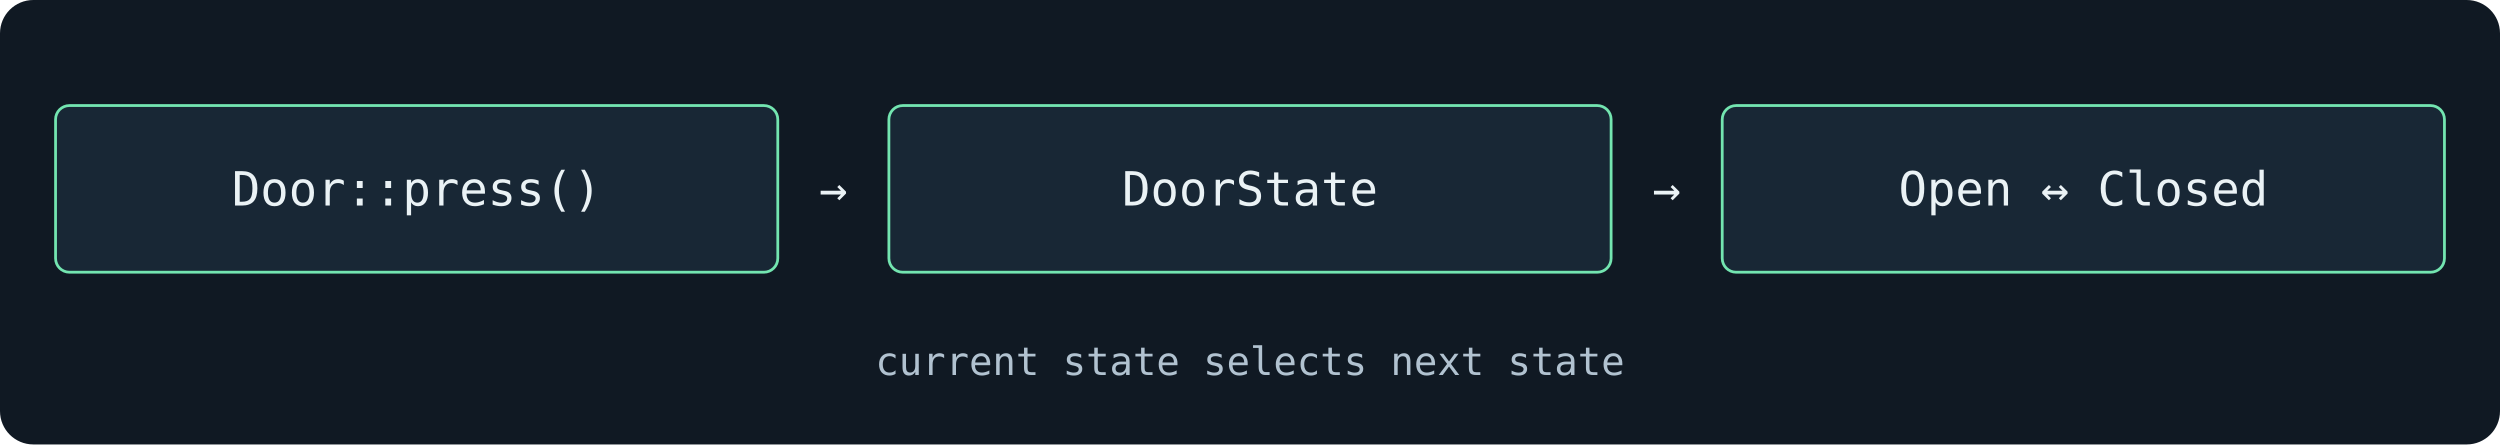
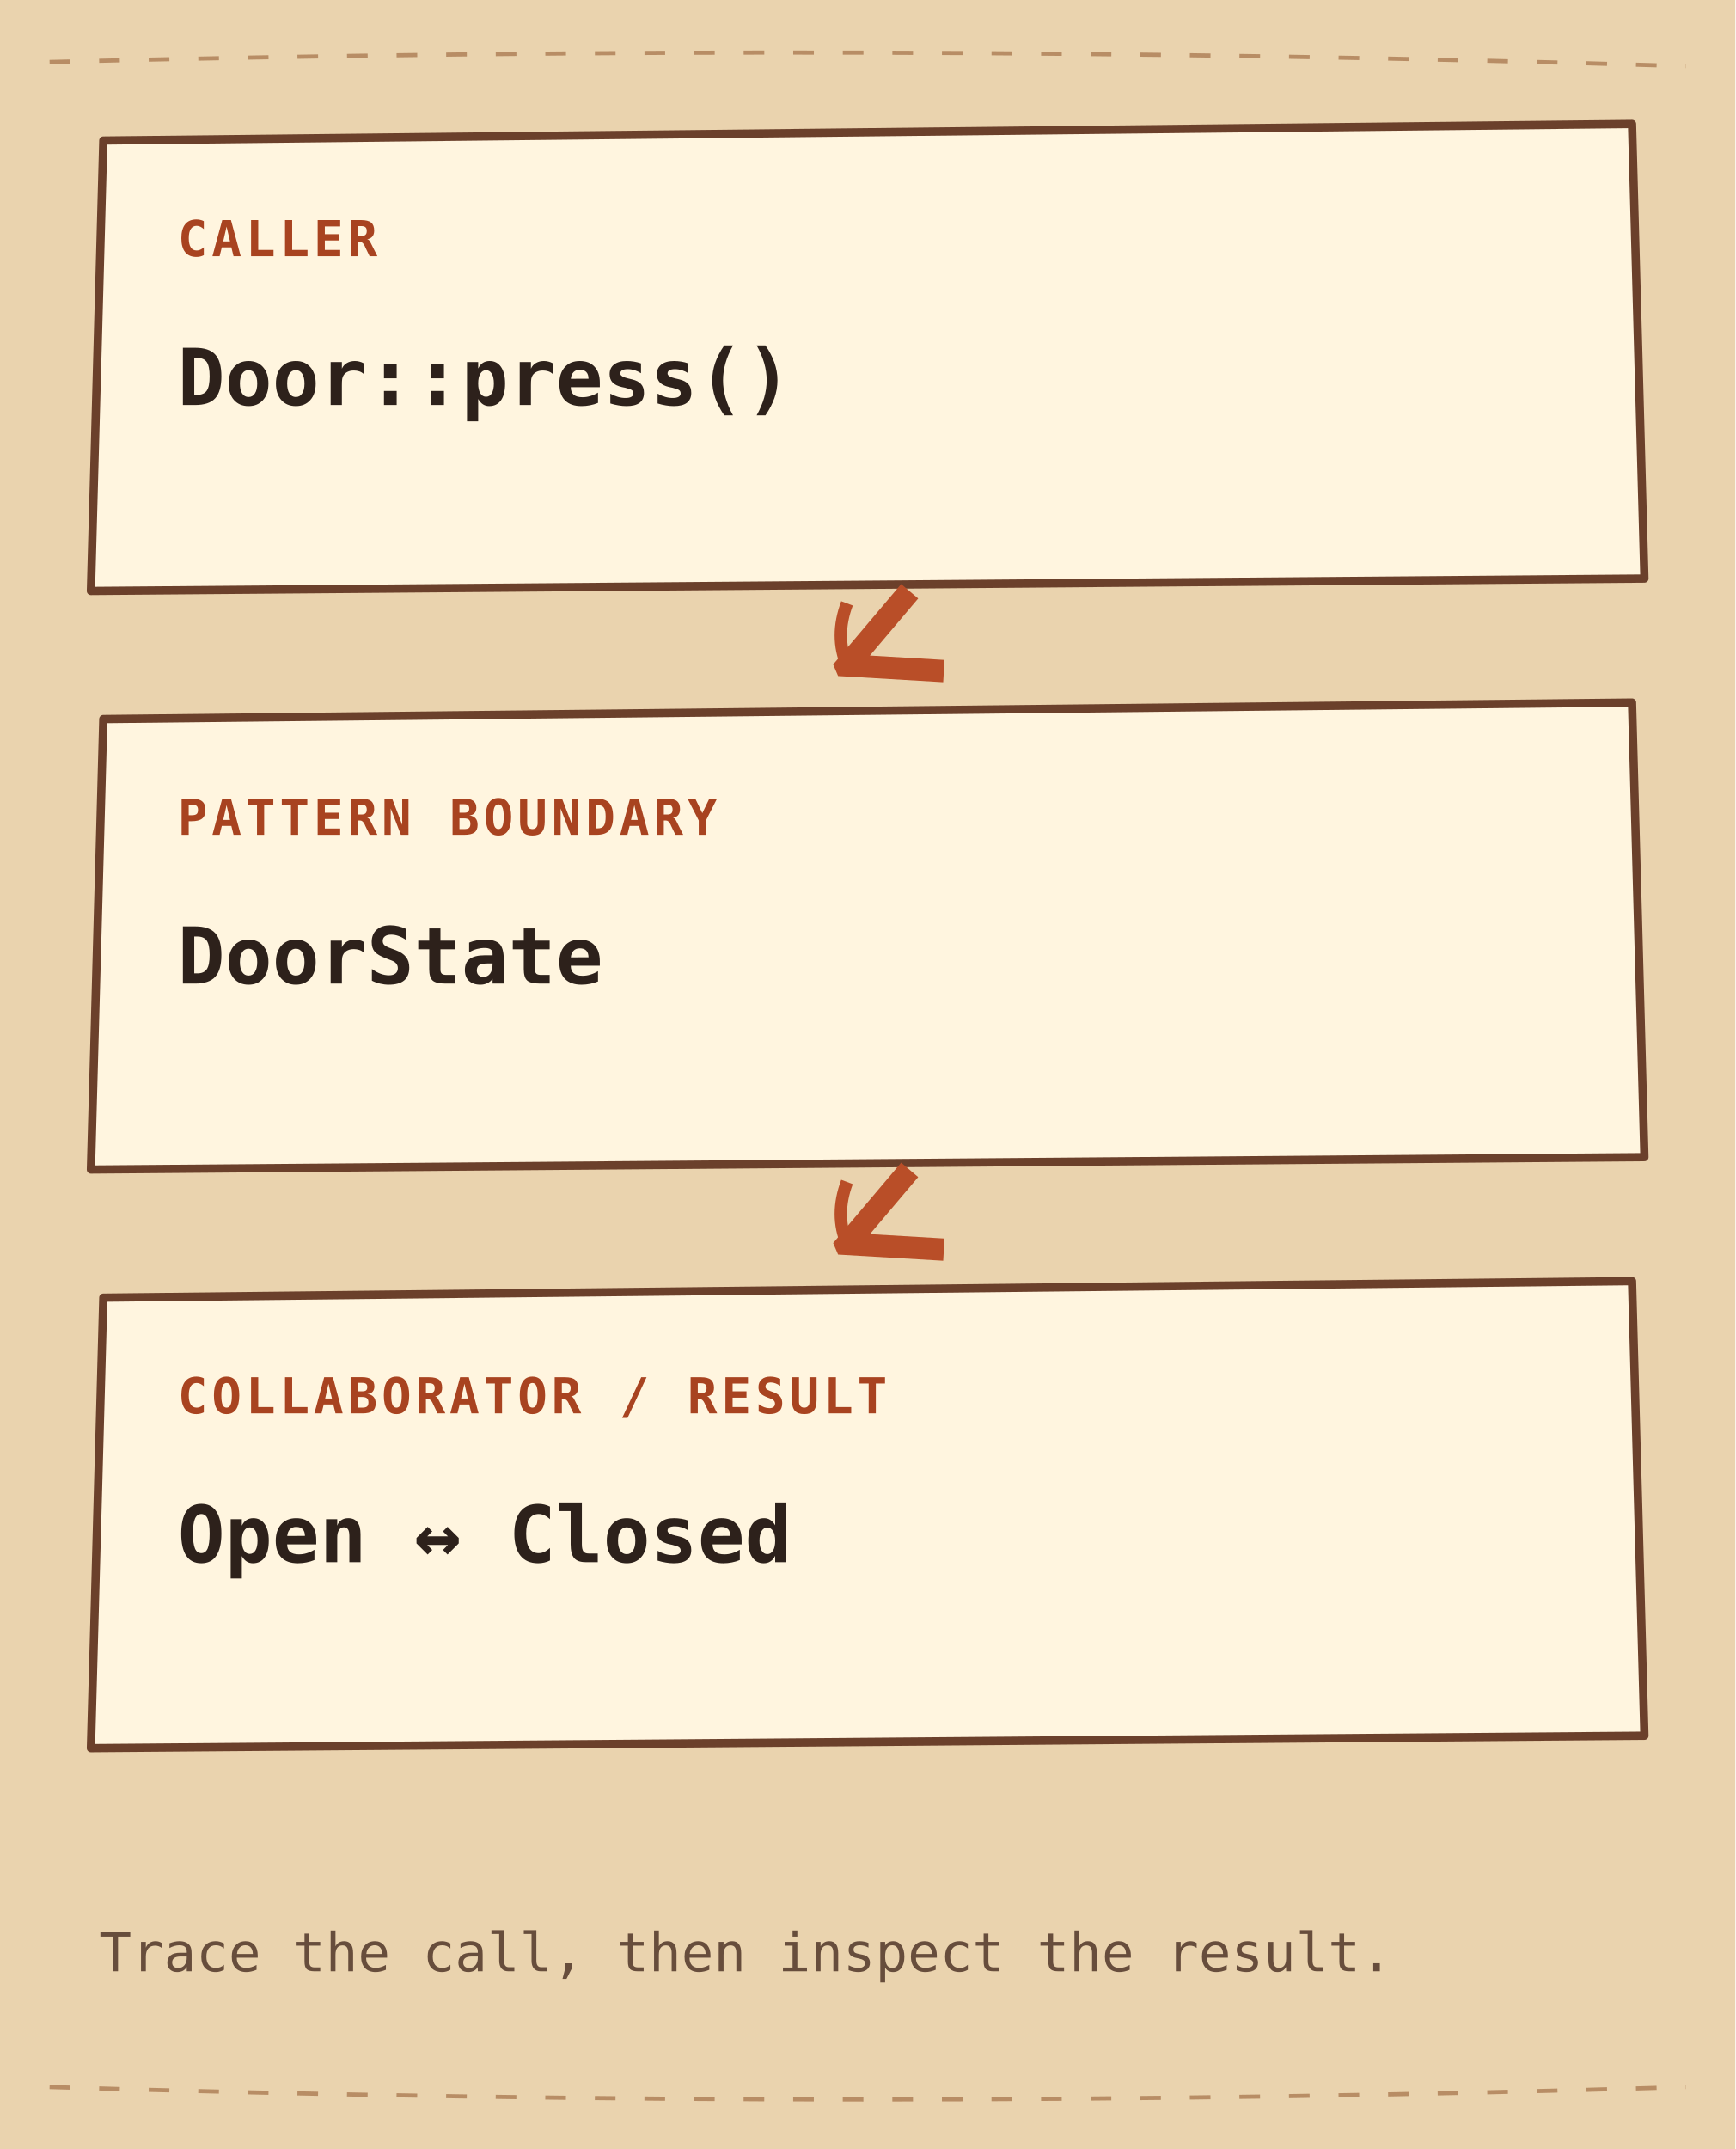
- <svg xmlns="http://www.w3.org/2000/svg" viewBox="0 0 900 160" role="img" aria-labelledby="title desc">
-   <rect width="900" height="160" rx="12" fill="#101923" />
-   <g font-family="monospace" font-size="17" text-anchor="middle" fill="#eaf2f5">
-     <rect x="20" y="38" width="260" height="60" rx="5" fill="#182735" stroke="#73e5b0" />
-     <text x="150" y="74">Door::press()</text>
-     <rect x="320" y="38" width="260" height="60" rx="5" fill="#182735" stroke="#73e5b0" />
-     <text x="450" y="74">DoorState</text>
-     <rect x="620" y="38" width="260" height="60" rx="5" fill="#182735" stroke="#73e5b0" />
-     <text x="750" y="74">Open ↔ Closed</text>
-     <text x="300" y="74">→</text>
-     <text x="600" y="74">→</text>
-     <text x="450" y="135" font-size="14" fill="#b1c2d0">current state selects next state</text>
-   </g>
+ <svg xmlns="http://www.w3.org/2000/svg" viewBox="0 0 420 520" role="img" aria-labelledby="title desc">
+   <defs>
+     <marker id="arrow" markerWidth="9" markerHeight="9" refX="4.5" refY="8" orient="auto">
+       <path d="M1 1 L4.5 8 L8 1" fill="none" stroke="#b94e28" stroke-width="1.8" />
+     </marker>
+   </defs>
+   <style>.role{font:700 12px ui-monospace,monospace;letter-spacing:1px;fill:#a84320}.name{font:600 19px ui-monospace,monospace;fill:#2d211b}.note{font:13px ui-monospace,monospace;fill:#674d3c}</style>
+   <rect width="420" height="520" fill="#ead3ae" />
+   <path d="M12 15 Q210 10 408 16 M12 505 Q210 511 408 505" fill="none" stroke="#b88d65" stroke-width="1" stroke-dasharray="5 7" />
+   <path d="M25 34 L395 30 L398 140 L22 143 Z" fill="#fff5df" stroke="#6b402b" stroke-width="2" stroke-linejoin="round" />
+   <text x="43" y="62" class="role">CALLER</text>
+   <text x="43" y="98" class="name">Door::press()</text>
+   <path d="M205 146 q-3 8 0 15" fill="none" stroke="#b94e28" stroke-width="3" marker-end="url(#arrow)" />
+   <path d="M25 174 L395 170 L398 280 L22 283 Z" fill="#fff5df" stroke="#6b402b" stroke-width="2" stroke-linejoin="round" />
+   <text x="43" y="202" class="role">PATTERN BOUNDARY</text>
+   <text x="43" y="238" class="name">DoorState</text>
+   <path d="M205 286 q-3 8 0 15" fill="none" stroke="#b94e28" stroke-width="3" marker-end="url(#arrow)" />
+   <path d="M25 314 L395 310 L398 420 L22 423 Z" fill="#fff5df" stroke="#6b402b" stroke-width="2" stroke-linejoin="round" />
+   <text x="43" y="342" class="role">COLLABORATOR / RESULT</text>
+   <text x="43" y="378" class="name">Open ↔ Closed</text>
+   <text x="24" y="477" class="note">Trace the call, then inspect the result.</text>
</svg>
